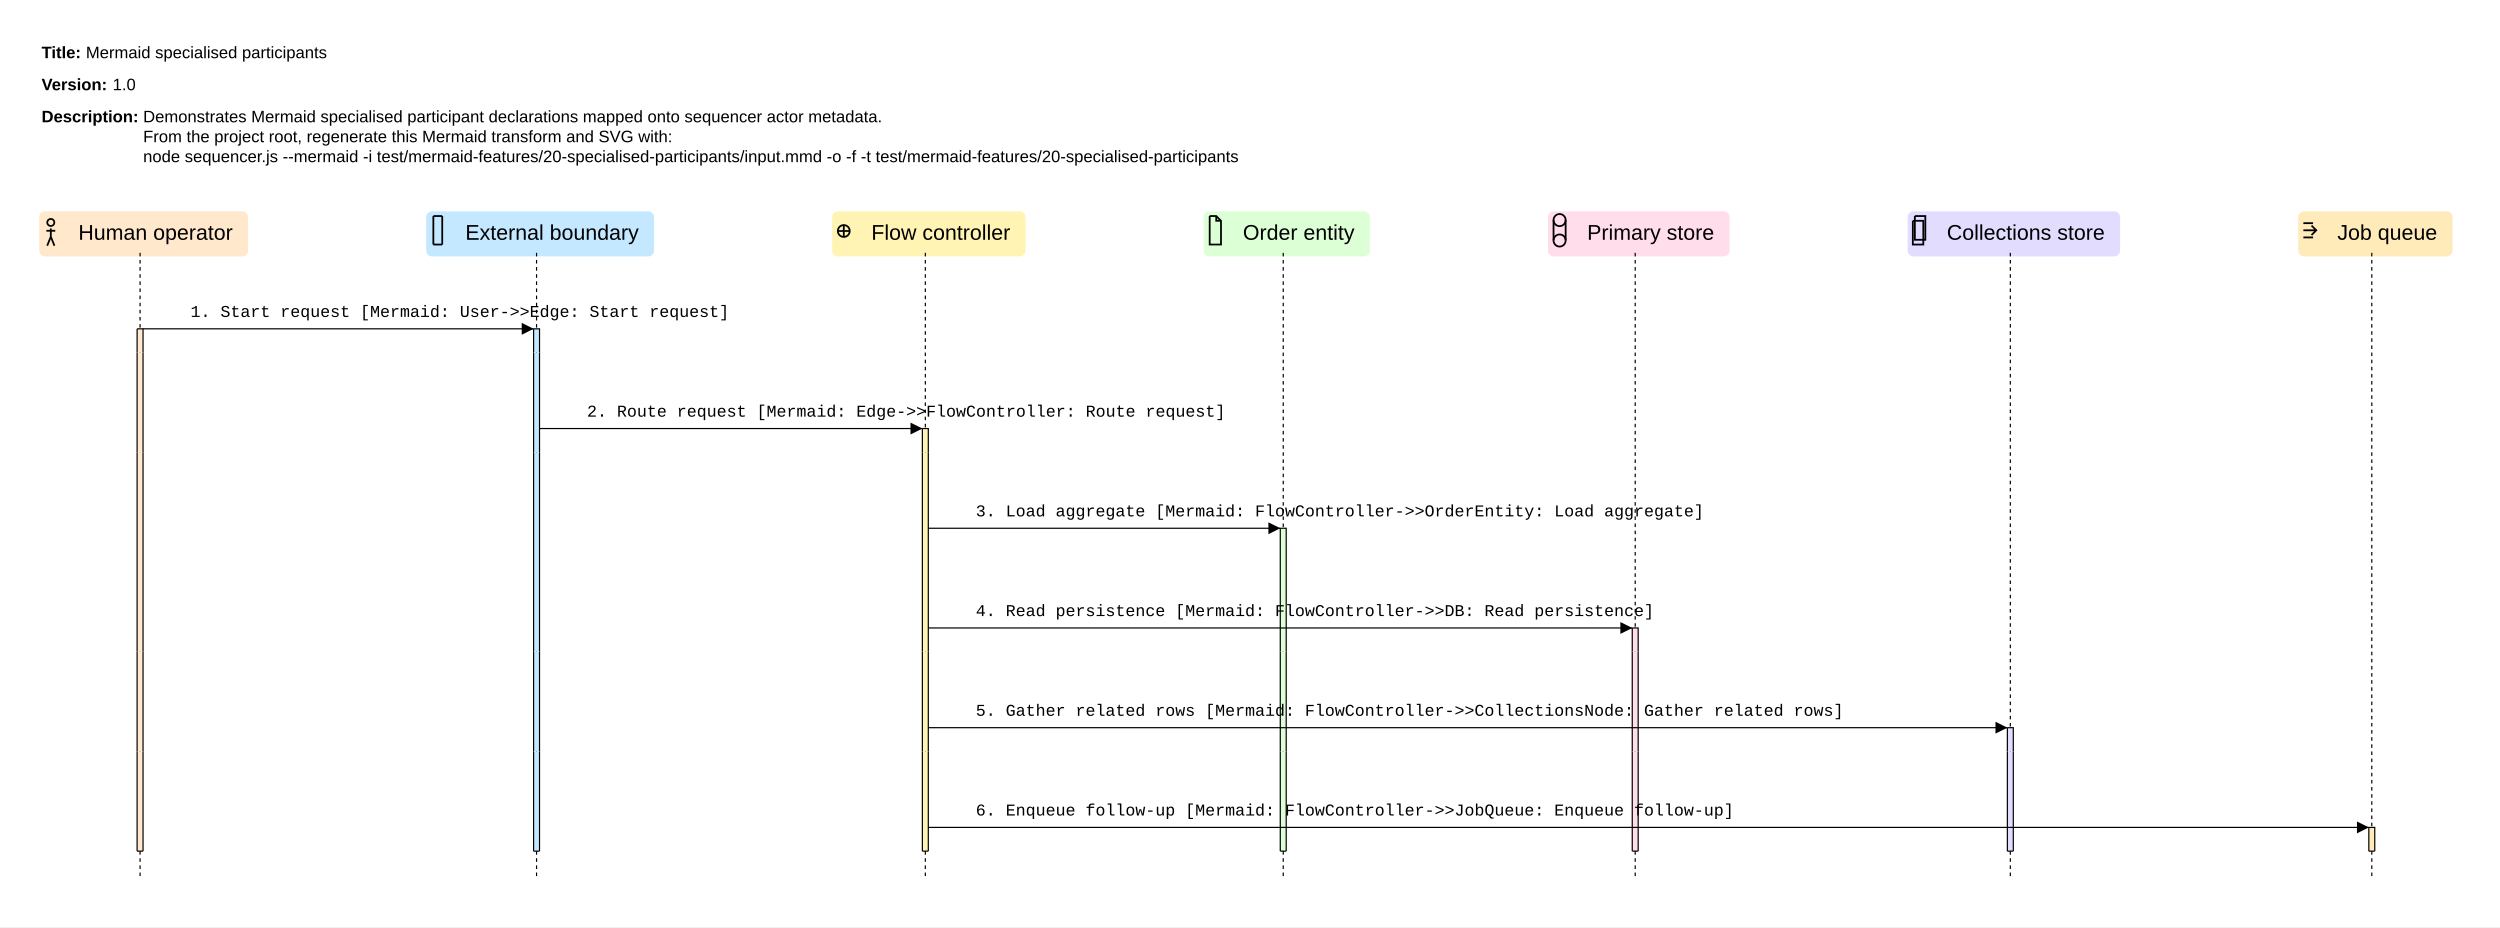
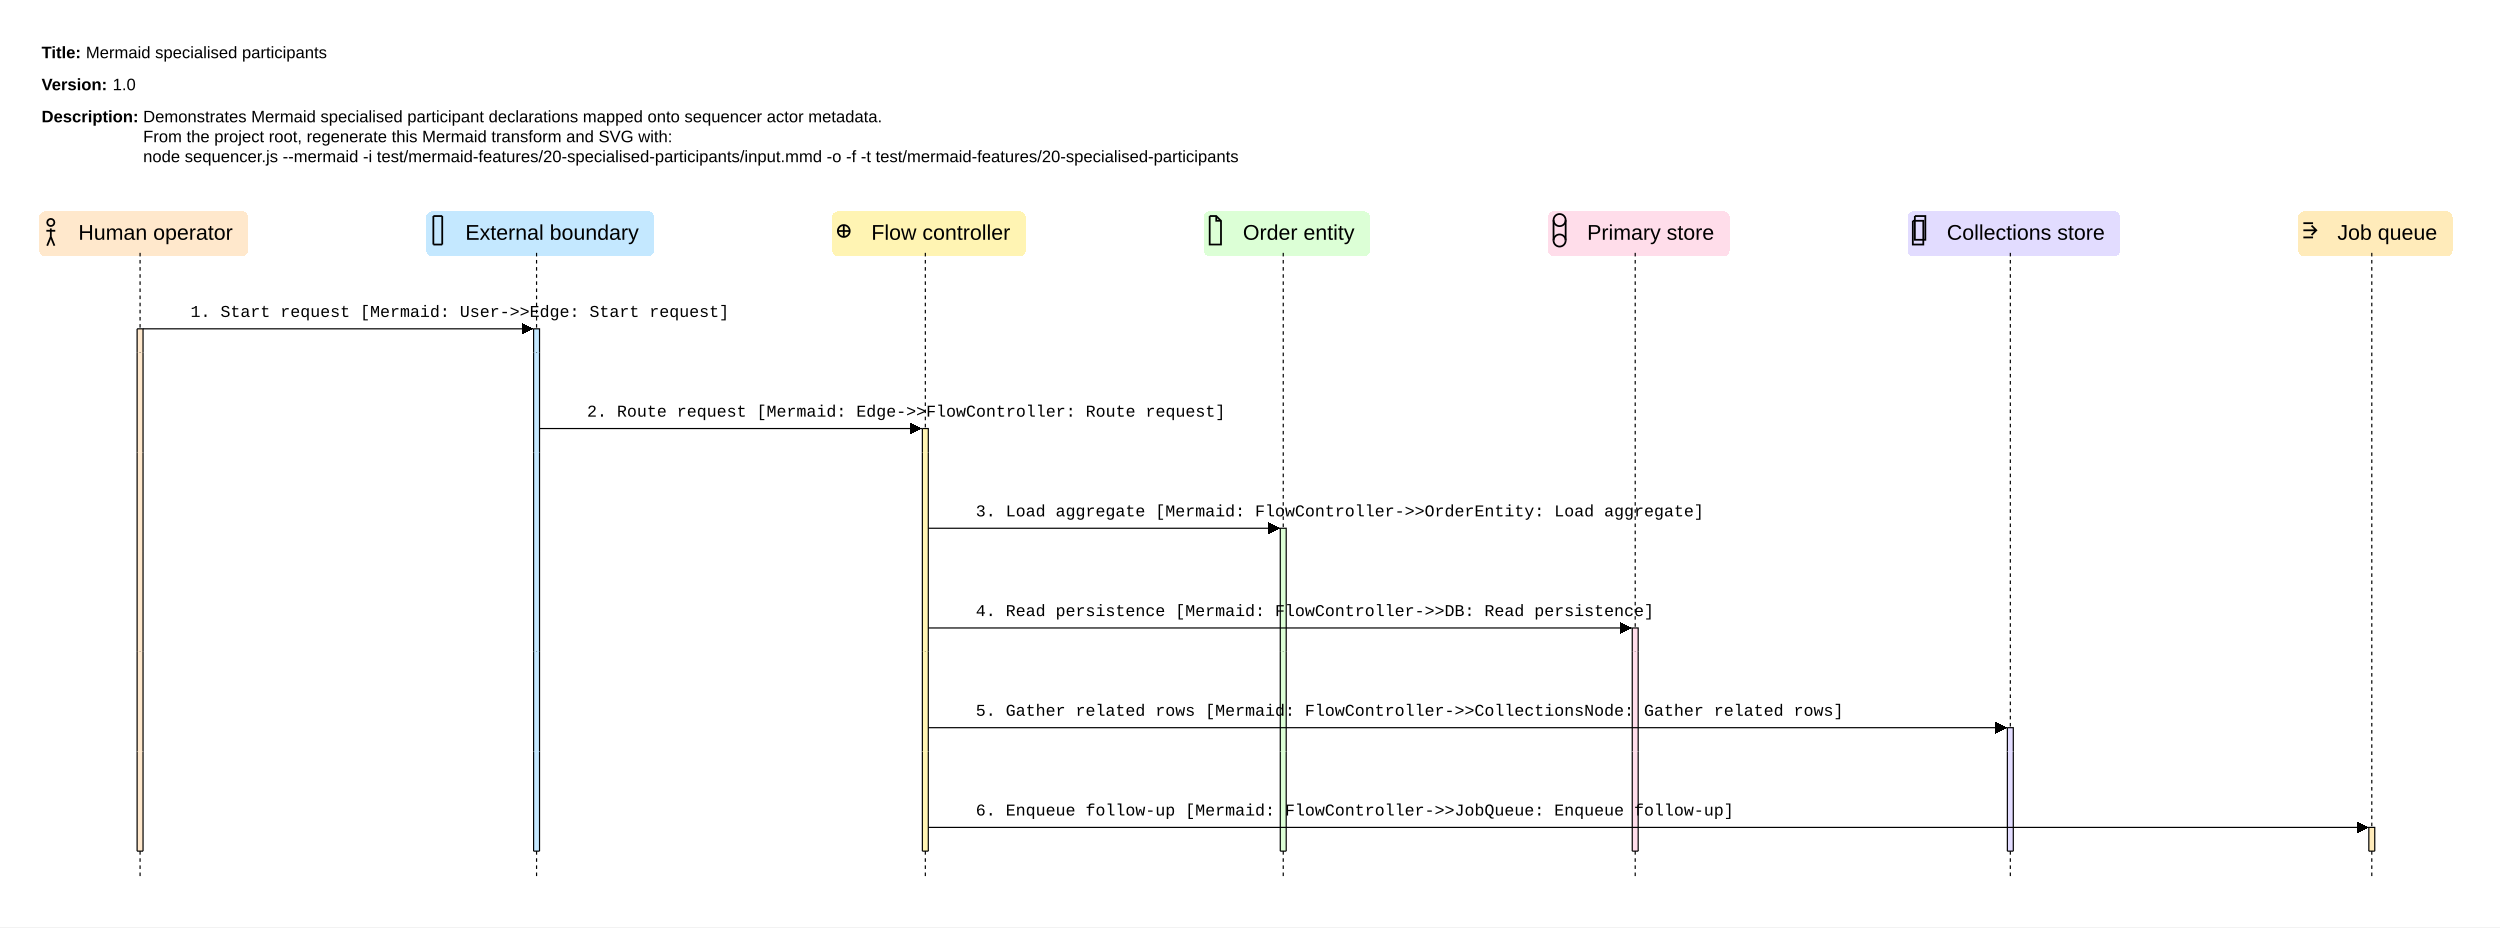
<svg xmlns="http://www.w3.org/2000/svg" width="2106" height="781" viewBox="0 0 2106 781">
  <rect width="100%" height="100%" fill="white" />
-   <path d="M 0 0 L 0 771 L 2096 771 L 2096 0 L 0 0" fill="rgb(255, 255, 255)" stroke="none" />
-   <path d="M 30 30 L 30 57 L 282 57 L 282 30 L 30 30" fill="rgba(0,0,0,0)" stroke="none" />
+   <path d="M 0 0 L 0 771 L 2096 771 L 2096 0 L 0 0" fill="rgb(255, 255, 255)" stroke="none" shape-rendering="crispEdges" />
+   <path d="M 30 30 L 30 57 L 282 57 L 282 30 L 30 30" fill="rgba(0,0,0,0)" stroke="none" shape-rendering="crispEdges" />
  <text x="35" y="49" fill="rgb(0,0,0)" font-family="Liberation Sans, Arial, Helvetica, sans-serif" font-size="14" xml:space="preserve" font-weight="bold" dominant-baseline="auto">Title:</text>
  <text x="68.44" y="49" fill="rgb(0,0,0)" font-family="Liberation Sans, Arial, Helvetica, sans-serif" font-size="14" xml:space="preserve" dominant-baseline="auto"> </text>
  <text x="72.33" y="49" fill="rgb(0,0,0)" font-family="Liberation Sans, Arial, Helvetica, sans-serif" font-size="14" xml:space="preserve" dominant-baseline="auto">Mermaid specialised participants</text>
-   <path d="M 30 57 L 30 84 L 120 84 L 120 57 L 30 57" fill="rgba(0,0,0,0)" stroke="none" />
+   <path d="M 30 57 L 30 84 L 120 84 L 120 57 L 30 57" fill="rgba(0,0,0,0)" stroke="none" shape-rendering="crispEdges" />
  <text x="35" y="76" fill="rgb(0,0,0)" font-family="Liberation Sans, Arial, Helvetica, sans-serif" font-size="14" xml:space="preserve" font-weight="bold" dominant-baseline="auto">Version:</text>
  <text x="91.01" y="76" fill="rgb(0,0,0)" font-family="Liberation Sans, Arial, Helvetica, sans-serif" font-size="14" xml:space="preserve" dominant-baseline="auto"> </text>
  <text x="94.9" y="76" fill="rgb(0,0,0)" font-family="Liberation Sans, Arial, Helvetica, sans-serif" font-size="14" xml:space="preserve" dominant-baseline="auto">1.0</text>
-   <path d="M 30 84 L 30 145 L 1050 145 L 1050 84 L 30 84" fill="rgba(0,0,0,0)" stroke="none" />
+   <path d="M 30 84 L 30 145 L 1050 145 L 1050 84 L 30 84" fill="rgba(0,0,0,0)" stroke="none" shape-rendering="crispEdges" />
  <text x="35" y="103" fill="rgb(0,0,0)" font-family="Liberation Sans, Arial, Helvetica, sans-serif" font-size="14" xml:space="preserve" font-weight="bold" dominant-baseline="auto">Description:</text>
  <text x="116.68" y="103" fill="rgb(0,0,0)" font-family="Liberation Sans, Arial, Helvetica, sans-serif" font-size="14" xml:space="preserve" dominant-baseline="auto"> </text>
  <text x="120.57" y="103" fill="rgb(0,0,0)" font-family="Liberation Sans, Arial, Helvetica, sans-serif" font-size="14" xml:space="preserve" dominant-baseline="auto">Demonstrates Mermaid specialised participant declarations mapped onto sequencer actor metadata.</text>
  <text x="120.57" y="119.8" fill="rgb(0,0,0)" font-family="Liberation Sans, Arial, Helvetica, sans-serif" font-size="14" xml:space="preserve" dominant-baseline="auto">From the project root, regenerate this Mermaid transform and SVG with:</text>
  <text x="120.57" y="136.6" fill="rgb(0,0,0)" font-family="Liberation Sans, Arial, Helvetica, sans-serif" font-size="14" xml:space="preserve" dominant-baseline="auto">node sequencer.js --mermaid -i test/mermaid-features/20-specialised-participants/input.mmd -o -f -t test/mermaid-features/20-specialised-participants</text>
-   <path d="M 33 183 L 33 211 L 33 211 A 5 5 0 0 0 38 216 L 204 216 L 204 216 A 5 5 0 0 0 209 211 L 209 183 L 209 183 A 5 5 0 0 0 204 178 L 38 178 L 38 178 A 5 5 0 0 0 33 183" fill="rgb(255,232,204)" stroke="none" />
+   <path d="M 33 183 L 33 211 L 33 211 A 5 5 0 0 0 38 216 L 204 216 L 204 216 A 5 5 0 0 0 209 211 L 209 183 L 209 183 A 5 5 0 0 0 204 178 L 38 178 L 38 178 A 5 5 0 0 0 33 183" fill="rgb(255,232,204)" stroke="none" shape-rendering="crispEdges" />
  <path d="M 45.8 187.4 A 3 3 0 0 1 39.8 187.4 A 3 3 0 0 1 45.8 187.4 M 42.8 192.4 L 42.8 199.4 M 39.06 194.4 L 46.54 194.4 M 42.8 199.4 L 39.74 207 M 42.8 199.4 L 45.86 207" fill="none" stroke="rgb(0, 0, 0)" stroke-width="1.5" />
-   <path d="M 57 180 L 57 208 L 57 208 A 5 5 0 0 0 62 213 L 201 213 L 201 213 A 5 5 0 0 0 206 208 L 206 180 L 206 180 A 5 5 0 0 0 201 175 L 62 175 L 62 175 A 5 5 0 0 0 57 180" fill="rgba(0,0,0,0)" stroke="none" />
+   <path d="M 57 180 L 57 208 L 57 208 A 5 5 0 0 0 62 213 L 201 213 L 201 213 A 5 5 0 0 0 206 208 L 206 180 L 206 180 A 5 5 0 0 0 201 175 L 62 175 L 62 175 A 5 5 0 0 0 57 180" fill="rgba(0,0,0,0)" stroke="none" shape-rendering="crispEdges" />
  <text x="66" y="202" fill="rgb(0,0,0)" font-family="Liberation Sans, Arial, Helvetica, sans-serif" font-size="18" xml:space="preserve" dominant-baseline="auto">Human operator</text>
-   <path d="M 359 183 L 359 211 L 359 211 A 5 5 0 0 0 364 216 L 546 216 L 546 216 A 5 5 0 0 0 551 211 L 551 183 L 551 183 A 5 5 0 0 0 546 178 L 364 178 L 364 178 A 5 5 0 0 0 359 183" fill="rgb(196,232,255)" stroke="none" />
+   <path d="M 359 183 L 359 211 L 359 211 A 5 5 0 0 0 364 216 L 546 216 L 546 216 A 5 5 0 0 0 551 211 L 551 183 L 551 183 A 5 5 0 0 0 546 178 L 364 178 L 364 178 A 5 5 0 0 0 359 183" fill="rgb(196,232,255)" stroke="none" shape-rendering="crispEdges" />
  <path d="M 365.06 182 L 365.06 206 M 372.54 182 L 372.54 206 M 365.06 182 L 372.54 182 M 365.06 206 L 372.54 206" fill="none" stroke="rgb(0, 0, 0)" stroke-width="1.5" />
-   <path d="M 383 180 L 383 208 L 383 208 A 5 5 0 0 0 388 213 L 543 213 L 543 213 A 5 5 0 0 0 548 208 L 548 180 L 548 180 A 5 5 0 0 0 543 175 L 388 175 L 388 175 A 5 5 0 0 0 383 180" fill="rgba(0,0,0,0)" stroke="none" />
+   <path d="M 383 180 L 383 208 L 383 208 A 5 5 0 0 0 388 213 L 543 213 L 543 213 A 5 5 0 0 0 548 208 L 548 180 L 548 180 A 5 5 0 0 0 543 175 L 388 175 L 388 175 A 5 5 0 0 0 383 180" fill="rgba(0,0,0,0)" stroke="none" shape-rendering="crispEdges" />
  <text x="392" y="202" fill="rgb(0,0,0)" font-family="Liberation Sans, Arial, Helvetica, sans-serif" font-size="18" xml:space="preserve" dominant-baseline="auto">External boundary</text>
-   <path d="M 701 183 L 701 211 L 701 211 A 5 5 0 0 0 706 216 L 859 216 L 859 216 A 5 5 0 0 0 864 211 L 864 183 L 864 183 A 5 5 0 0 0 859 178 L 706 178 L 706 178 A 5 5 0 0 0 701 183" fill="rgb(255,244,179)" stroke="none" />
+   <path d="M 701 183 L 701 211 L 701 211 A 5 5 0 0 0 706 216 L 859 216 L 859 216 A 5 5 0 0 0 864 211 L 864 183 L 864 183 A 5 5 0 0 0 859 178 L 706 178 L 706 178 A 5 5 0 0 0 701 183" fill="rgb(255,244,179)" stroke="none" shape-rendering="crispEdges" />
  <path d="M 715.8 194.6 A 5 5 0 0 1 705.8 194.6 A 5 5 0 0 1 715.8 194.6 M 705.8 194.6 L 715.8 194.6 M 710.8 189.6 L 710.8 199.6" fill="none" stroke="rgb(0, 0, 0)" stroke-width="1.5" />
-   <path d="M 725 180 L 725 208 L 725 208 A 5 5 0 0 0 730 213 L 856 213 L 856 213 A 5 5 0 0 0 861 208 L 861 180 L 861 180 A 5 5 0 0 0 856 175 L 730 175 L 730 175 A 5 5 0 0 0 725 180" fill="rgba(0,0,0,0)" stroke="none" />
+   <path d="M 725 180 L 725 208 L 725 208 A 5 5 0 0 0 730 213 L 856 213 L 856 213 A 5 5 0 0 0 861 208 L 861 180 L 861 180 A 5 5 0 0 0 856 175 L 730 175 L 730 175 A 5 5 0 0 0 725 180" fill="rgba(0,0,0,0)" stroke="none" shape-rendering="crispEdges" />
  <text x="734" y="202" fill="rgb(0,0,0)" font-family="Liberation Sans, Arial, Helvetica, sans-serif" font-size="18" xml:space="preserve" dominant-baseline="auto">Flow controller</text>
-   <path d="M 1014 183 L 1014 211 L 1014 211 A 5 5 0 0 0 1019 216 L 1149 216 L 1149 216 A 5 5 0 0 0 1154 211 L 1154 183 L 1154 183 A 5 5 0 0 0 1149 178 L 1019 178 L 1019 178 A 5 5 0 0 0 1014 183" fill="rgb(220,255,214)" stroke="none" />
+   <path d="M 1014 183 L 1014 211 L 1014 211 A 5 5 0 0 0 1019 216 L 1149 216 L 1149 216 A 5 5 0 0 0 1154 211 L 1154 183 L 1154 183 A 5 5 0 0 0 1149 178 L 1019 178 L 1019 178 A 5 5 0 0 0 1014 183" fill="rgb(220,255,214)" stroke="none" shape-rendering="crispEdges" />
  <path d="M 1019.04 182 L 1024.56 182 L 1028.56 186 L 1028.56 206 L 1019.04 206 L 1019.04 182 M 1024.56 182 L 1024.56 186 L 1028.56 186" fill="none" stroke="rgb(0, 0, 0)" stroke-width="1.5" />
-   <path d="M 1038 180 L 1038 208 L 1038 208 A 5 5 0 0 0 1043 213 L 1146 213 L 1146 213 A 5 5 0 0 0 1151 208 L 1151 180 L 1151 180 A 5 5 0 0 0 1146 175 L 1043 175 L 1043 175 A 5 5 0 0 0 1038 180" fill="rgba(0,0,0,0)" stroke="none" />
+   <path d="M 1038 180 L 1038 208 L 1038 208 A 5 5 0 0 0 1043 213 L 1146 213 L 1146 213 A 5 5 0 0 0 1151 208 L 1151 180 L 1151 180 A 5 5 0 0 0 1146 175 L 1043 175 L 1043 175 A 5 5 0 0 0 1038 180" fill="rgba(0,0,0,0)" stroke="none" shape-rendering="crispEdges" />
  <text x="1047" y="202" fill="rgb(0,0,0)" font-family="Liberation Sans, Arial, Helvetica, sans-serif" font-size="18" xml:space="preserve" dominant-baseline="auto">Order entity</text>
-   <path d="M 1304 183 L 1304 211 L 1304 211 A 5 5 0 0 0 1309 216 L 1452 216 L 1452 216 A 5 5 0 0 0 1457 211 L 1457 183 L 1457 183 A 5 5 0 0 0 1452 178 L 1309 178 L 1309 178 A 5 5 0 0 0 1304 183" fill="rgb(255,221,234)" stroke="none" />
+   <path d="M 1304 183 L 1304 211 L 1304 211 A 5 5 0 0 0 1309 216 L 1452 216 L 1452 216 A 5 5 0 0 0 1457 211 L 1457 183 L 1457 183 A 5 5 0 0 0 1452 178 L 1309 178 L 1309 178 A 5 5 0 0 0 1304 183" fill="rgb(255,221,234)" stroke="none" shape-rendering="crispEdges" />
  <path d="M 1308.7 185.4 L 1308.7 202.6 M 1318.9 185.4 L 1318.9 202.6" fill="none" stroke="rgb(0, 0, 0)" stroke-width="1.5" />
  <path d="M 1308.7 185.4 A 5.1 5.1 0 0 1 1318.9 185.4" fill="none" stroke="rgb(0, 0, 0)" stroke-width="1.5" />
  <path d="M 1318.9 185.4 A 5.1 5.1 0 0 1 1308.7 185.4" fill="none" stroke="rgb(0, 0, 0)" stroke-width="1.5" />
  <path d="M 1318.9 202.6 A 5.1 5.1 0 0 1 1308.7 202.6" fill="none" stroke="rgb(0, 0, 0)" stroke-width="1.5" />
  <path d="M 1308.7 202.6 A 5.1 5.1 0 0 1 1318.9 202.6" fill="none" stroke="rgb(0, 0, 0)" stroke-width="1.5" />
-   <path d="M 1328 180 L 1328 208 L 1328 208 A 5 5 0 0 0 1333 213 L 1449 213 L 1449 213 A 5 5 0 0 0 1454 208 L 1454 180 L 1454 180 A 5 5 0 0 0 1449 175 L 1333 175 L 1333 175 A 5 5 0 0 0 1328 180" fill="rgba(0,0,0,0)" stroke="none" />
+   <path d="M 1328 180 L 1328 208 L 1328 208 A 5 5 0 0 0 1333 213 L 1449 213 L 1449 213 A 5 5 0 0 0 1454 208 L 1454 180 L 1454 180 A 5 5 0 0 0 1449 175 L 1333 175 L 1333 175 A 5 5 0 0 0 1328 180" fill="rgba(0,0,0,0)" stroke="none" shape-rendering="crispEdges" />
  <text x="1337" y="202" fill="rgb(0,0,0)" font-family="Liberation Sans, Arial, Helvetica, sans-serif" font-size="18" xml:space="preserve" dominant-baseline="auto">Primary store</text>
-   <path d="M 1607 183 L 1607 211 L 1607 211 A 5 5 0 0 0 1612 216 L 1781 216 L 1781 216 A 5 5 0 0 0 1786 211 L 1786 183 L 1786 183 A 5 5 0 0 0 1781 178 L 1612 178 L 1612 178 A 5 5 0 0 0 1607 183" fill="rgb(226,220,255)" stroke="none" />
+   <path d="M 1607 183 L 1607 211 L 1607 211 A 5 5 0 0 0 1612 216 L 1781 216 L 1781 216 A 5 5 0 0 0 1786 211 L 1786 183 L 1786 183 A 5 5 0 0 0 1781 178 L 1612 178 L 1612 178 A 5 5 0 0 0 1607 183" fill="rgb(226,220,255)" stroke="none" shape-rendering="crispEdges" />
  <path d="M 1613.06 182 L 1613.06 202 L 1621.9 202 L 1621.9 182 L 1613.06 182" fill="none" stroke="rgb(0, 0, 0)" stroke-width="1.5" />
  <path d="M 1611.36 186 L 1611.36 206 L 1620.2 206 L 1620.2 186 L 1611.36 186" fill="none" stroke="rgb(0, 0, 0)" stroke-width="1.5" />
-   <path d="M 1631 180 L 1631 208 L 1631 208 A 5 5 0 0 0 1636 213 L 1778 213 L 1778 213 A 5 5 0 0 0 1783 208 L 1783 180 L 1783 180 A 5 5 0 0 0 1778 175 L 1636 175 L 1636 175 A 5 5 0 0 0 1631 180" fill="rgba(0,0,0,0)" stroke="none" />
+   <path d="M 1631 180 L 1631 208 L 1631 208 A 5 5 0 0 0 1636 213 L 1778 213 L 1778 213 A 5 5 0 0 0 1783 208 L 1783 180 L 1783 180 A 5 5 0 0 0 1778 175 L 1636 175 L 1636 175 A 5 5 0 0 0 1631 180" fill="rgba(0,0,0,0)" stroke="none" shape-rendering="crispEdges" />
  <text x="1640" y="202" fill="rgb(0,0,0)" font-family="Liberation Sans, Arial, Helvetica, sans-serif" font-size="18" xml:space="preserve" dominant-baseline="auto">Collections store</text>
-   <path d="M 1936 183 L 1936 211 L 1936 211 A 5 5 0 0 0 1941 216 L 2061 216 L 2061 216 A 5 5 0 0 0 2066 211 L 2066 183 L 2066 183 A 5 5 0 0 0 2061 178 L 1941 178 L 1941 178 A 5 5 0 0 0 1936 183" fill="rgb(255,235,186)" stroke="none" />
+   <path d="M 1936 183 L 1936 211 L 1936 211 A 5 5 0 0 0 1941 216 L 2061 216 L 2061 216 A 5 5 0 0 0 2066 211 L 2066 183 L 2066 183 A 5 5 0 0 0 2061 178 L 1941 178 L 1941 178 A 5 5 0 0 0 1936 183" fill="rgb(255,235,186)" stroke="none" shape-rendering="crispEdges" />
  <path d="M 1940.36 188 L 1948.52 188 M 1940.36 194 L 1948.52 194 M 1940.36 200 L 1948.52 200 M 1945.24 194 L 1951.24 194 M 1947.24 190 L 1951.24 194 L 1947.24 198" fill="none" stroke="rgb(0, 0, 0)" stroke-width="1.5" />
-   <path d="M 1960 180 L 1960 208 L 1960 208 A 5 5 0 0 0 1965 213 L 2058 213 L 2058 213 A 5 5 0 0 0 2063 208 L 2063 180 L 2063 180 A 5 5 0 0 0 2058 175 L 1965 175 L 1965 175 A 5 5 0 0 0 1960 180" fill="rgba(0,0,0,0)" stroke="none" />
+   <path d="M 1960 180 L 1960 208 L 1960 208 A 5 5 0 0 0 1965 213 L 2058 213 L 2058 213 A 5 5 0 0 0 2063 208 L 2063 180 L 2063 180 A 5 5 0 0 0 2058 175 L 1965 175 L 1965 175 A 5 5 0 0 0 1960 180" fill="rgba(0,0,0,0)" stroke="none" shape-rendering="crispEdges" />
  <text x="1969" y="202" fill="rgb(0,0,0)" font-family="Liberation Sans, Arial, Helvetica, sans-serif" font-size="18" xml:space="preserve" dominant-baseline="auto">Job queue</text>
  <path d="M 118 213 L 118 297" fill="none" stroke="rgb(0,0,0)" stroke-width="1" stroke-dasharray="3,3" />
-   <path d="M 115.5 277 L 115.5 297 L 120.5 297 L 120.5 277 L 115.5 277" fill="rgb(255,232,204)" stroke="none" />
+   <path d="M 115.5 277 L 115.5 297 L 120.5 297 L 120.5 277 L 115.5 277" fill="rgb(255,232,204)" stroke="none" shape-rendering="crispEdges" />
  <path d="M 115.5 277 L 115.5 297 M 120.5 297 L 120.5 277 L 115.5 277" fill="none" stroke="rgb(0, 0, 0)" stroke-width="1" />
  <path d="M 452 213 L 452 297" fill="none" stroke="rgb(0,0,0)" stroke-width="1" stroke-dasharray="3,3" />
-   <path d="M 449.5 277 L 449.5 297 L 454.5 297 L 454.5 277 L 449.5 277" fill="rgb(196,232,255)" stroke="none" />
+   <path d="M 449.5 277 L 449.5 297 L 454.5 297 L 454.5 277 L 449.5 277" fill="rgb(196,232,255)" stroke="none" shape-rendering="crispEdges" />
  <path d="M 449.5 277 L 449.5 297 M 454.5 297 L 454.5 277 L 449.5 277" fill="none" stroke="rgb(0, 0, 0)" stroke-width="1" />
  <path d="M 779.5 213 L 779.5 297" fill="none" stroke="rgb(0,0,0)" stroke-width="1" stroke-dasharray="3,3" />
  <path d="M 1081 213 L 1081 297" fill="none" stroke="rgb(0,0,0)" stroke-width="1" stroke-dasharray="3,3" />
  <path d="M 1377.5 213 L 1377.5 297" fill="none" stroke="rgb(0,0,0)" stroke-width="1" stroke-dasharray="3,3" />
  <path d="M 1693.5 213 L 1693.5 297" fill="none" stroke="rgb(0,0,0)" stroke-width="1" stroke-dasharray="3,3" />
  <path d="M 1998 213 L 1998 297" fill="none" stroke="rgb(0,0,0)" stroke-width="1" stroke-dasharray="3,3" />
  <text x="160.5" y="267" fill="rgb(0,0,0)" font-family="Liberation Mono, Courier New, Courier, monospace" font-size="14" xml:space="preserve" dominant-baseline="auto">1. Start request [Mermaid: User-&gt;&gt;Edge: Start request]</text>
  <path d="M 120.5 277 L 449.5 277" fill="none" stroke="rgb(0, 0, 0)" stroke-width="1" />
-   <path d="M 439.5 272 L 439.5 282 L 449.5 277" fill="rgb(0, 0, 0)" stroke="none" />
+   <path d="M 439.5 272 L 439.5 282 L 449.5 277" fill="rgb(0, 0, 0)" stroke="none" shape-rendering="crispEdges" />
  <path d="M 118 297 L 118 381" fill="none" stroke="rgb(0,0,0)" stroke-width="1" stroke-dasharray="3,3" />
-   <path d="M 115.5 297 L 115.5 381 L 120.5 381 L 120.5 297 L 115.5 297" fill="rgb(255,232,204)" stroke="none" />
+   <path d="M 115.5 297 L 115.5 381 L 120.5 381 L 120.5 297 L 115.5 297" fill="rgb(255,232,204)" stroke="none" shape-rendering="crispEdges" />
  <path d="M 115.5 297 L 115.5 381 M 120.5 381 L 120.5 297 M 115.5 297" fill="none" stroke="rgb(0, 0, 0)" stroke-width="1" />
  <path d="M 452 297 L 452 381" fill="none" stroke="rgb(0,0,0)" stroke-width="1" stroke-dasharray="3,3" />
-   <path d="M 449.5 297 L 449.5 381 L 454.5 381 L 454.5 297 L 449.5 297" fill="rgb(196,232,255)" stroke="none" />
+   <path d="M 449.5 297 L 449.5 381 L 454.5 381 L 454.5 297 L 449.5 297" fill="rgb(196,232,255)" stroke="none" shape-rendering="crispEdges" />
  <path d="M 449.5 297 L 449.5 381 M 454.5 381 L 454.5 297 M 449.5 297" fill="none" stroke="rgb(0, 0, 0)" stroke-width="1" />
  <path d="M 779.5 297 L 779.5 381" fill="none" stroke="rgb(0,0,0)" stroke-width="1" stroke-dasharray="3,3" />
-   <path d="M 777 361 L 777 381 L 782 381 L 782 361 L 777 361" fill="rgb(255,244,179)" stroke="none" />
+   <path d="M 777 361 L 777 381 L 782 381 L 782 361 L 777 361" fill="rgb(255,244,179)" stroke="none" shape-rendering="crispEdges" />
  <path d="M 777 361 L 777 381 M 782 381 L 782 361 L 777 361" fill="none" stroke="rgb(0, 0, 0)" stroke-width="1" />
  <path d="M 1081 297 L 1081 381" fill="none" stroke="rgb(0,0,0)" stroke-width="1" stroke-dasharray="3,3" />
  <path d="M 1377.5 297 L 1377.5 381" fill="none" stroke="rgb(0,0,0)" stroke-width="1" stroke-dasharray="3,3" />
  <path d="M 1693.5 297 L 1693.5 381" fill="none" stroke="rgb(0,0,0)" stroke-width="1" stroke-dasharray="3,3" />
  <path d="M 1998 297 L 1998 381" fill="none" stroke="rgb(0,0,0)" stroke-width="1" stroke-dasharray="3,3" />
  <text x="494.5" y="351" fill="rgb(0,0,0)" font-family="Liberation Mono, Courier New, Courier, monospace" font-size="14" xml:space="preserve" dominant-baseline="auto">2. Route request [Mermaid: Edge-&gt;&gt;FlowController: Route request]</text>
  <path d="M 454.5 361 L 777 361" fill="none" stroke="rgb(0, 0, 0)" stroke-width="1" />
-   <path d="M 767 356 L 767 366 L 777 361" fill="rgb(0, 0, 0)" stroke="none" />
+   <path d="M 767 356 L 767 366 L 777 361" fill="rgb(0, 0, 0)" stroke="none" shape-rendering="crispEdges" />
  <path d="M 118 381 L 118 465" fill="none" stroke="rgb(0,0,0)" stroke-width="1" stroke-dasharray="3,3" />
-   <path d="M 115.5 381 L 115.5 465 L 120.5 465 L 120.5 381 L 115.5 381" fill="rgb(255,232,204)" stroke="none" />
+   <path d="M 115.5 381 L 115.5 465 L 120.5 465 L 120.5 381 L 115.5 381" fill="rgb(255,232,204)" stroke="none" shape-rendering="crispEdges" />
  <path d="M 115.5 381 L 115.5 465 M 120.5 465 L 120.5 381 M 115.5 381" fill="none" stroke="rgb(0, 0, 0)" stroke-width="1" />
  <path d="M 452 381 L 452 465" fill="none" stroke="rgb(0,0,0)" stroke-width="1" stroke-dasharray="3,3" />
-   <path d="M 449.5 381 L 449.5 465 L 454.5 465 L 454.5 381 L 449.5 381" fill="rgb(196,232,255)" stroke="none" />
+   <path d="M 449.5 381 L 449.5 465 L 454.5 465 L 454.5 381 L 449.5 381" fill="rgb(196,232,255)" stroke="none" shape-rendering="crispEdges" />
  <path d="M 449.5 381 L 449.5 465 M 454.5 465 L 454.5 381 M 449.5 381" fill="none" stroke="rgb(0, 0, 0)" stroke-width="1" />
  <path d="M 779.5 381 L 779.5 465" fill="none" stroke="rgb(0,0,0)" stroke-width="1" stroke-dasharray="3,3" />
-   <path d="M 777 381 L 777 465 L 782 465 L 782 381 L 777 381" fill="rgb(255,244,179)" stroke="none" />
+   <path d="M 777 381 L 777 465 L 782 465 L 782 381 L 777 381" fill="rgb(255,244,179)" stroke="none" shape-rendering="crispEdges" />
  <path d="M 777 381 L 777 465 M 782 465 L 782 381 M 777 381" fill="none" stroke="rgb(0, 0, 0)" stroke-width="1" />
  <path d="M 1081 381 L 1081 465" fill="none" stroke="rgb(0,0,0)" stroke-width="1" stroke-dasharray="3,3" />
-   <path d="M 1078.5 445 L 1078.5 465 L 1083.5 465 L 1083.5 445 L 1078.5 445" fill="rgb(220,255,214)" stroke="none" />
+   <path d="M 1078.5 445 L 1078.5 465 L 1083.5 465 L 1083.5 445 L 1078.5 445" fill="rgb(220,255,214)" stroke="none" shape-rendering="crispEdges" />
  <path d="M 1078.5 445 L 1078.5 465 M 1083.5 465 L 1083.5 445 L 1078.5 445" fill="none" stroke="rgb(0, 0, 0)" stroke-width="1" />
  <path d="M 1377.5 381 L 1377.5 465" fill="none" stroke="rgb(0,0,0)" stroke-width="1" stroke-dasharray="3,3" />
  <path d="M 1693.5 381 L 1693.5 465" fill="none" stroke="rgb(0,0,0)" stroke-width="1" stroke-dasharray="3,3" />
  <path d="M 1998 381 L 1998 465" fill="none" stroke="rgb(0,0,0)" stroke-width="1" stroke-dasharray="3,3" />
  <text x="822" y="435" fill="rgb(0,0,0)" font-family="Liberation Mono, Courier New, Courier, monospace" font-size="14" xml:space="preserve" dominant-baseline="auto">3. Load aggregate [Mermaid: FlowController-&gt;&gt;OrderEntity: Load aggregate]</text>
  <path d="M 782 445 L 1078.5 445" fill="none" stroke="rgb(0, 0, 0)" stroke-width="1" />
-   <path d="M 1068.5 440 L 1068.5 450 L 1078.5 445" fill="rgb(0, 0, 0)" stroke="none" />
+   <path d="M 1068.5 440 L 1068.5 450 L 1078.5 445" fill="rgb(0, 0, 0)" stroke="none" shape-rendering="crispEdges" />
  <path d="M 118 465 L 118 549" fill="none" stroke="rgb(0,0,0)" stroke-width="1" stroke-dasharray="3,3" />
-   <path d="M 115.5 465 L 115.5 549 L 120.5 549 L 120.5 465 L 115.5 465" fill="rgb(255,232,204)" stroke="none" />
+   <path d="M 115.5 465 L 115.5 549 L 120.5 549 L 120.5 465 L 115.5 465" fill="rgb(255,232,204)" stroke="none" shape-rendering="crispEdges" />
  <path d="M 115.5 465 L 115.5 549 M 120.5 549 L 120.5 465 M 115.5 465" fill="none" stroke="rgb(0, 0, 0)" stroke-width="1" />
  <path d="M 452 465 L 452 549" fill="none" stroke="rgb(0,0,0)" stroke-width="1" stroke-dasharray="3,3" />
-   <path d="M 449.5 465 L 449.5 549 L 454.5 549 L 454.5 465 L 449.5 465" fill="rgb(196,232,255)" stroke="none" />
+   <path d="M 449.5 465 L 449.5 549 L 454.5 549 L 454.5 465 L 449.5 465" fill="rgb(196,232,255)" stroke="none" shape-rendering="crispEdges" />
  <path d="M 449.5 465 L 449.5 549 M 454.5 549 L 454.5 465 M 449.5 465" fill="none" stroke="rgb(0, 0, 0)" stroke-width="1" />
  <path d="M 779.5 465 L 779.5 549" fill="none" stroke="rgb(0,0,0)" stroke-width="1" stroke-dasharray="3,3" />
-   <path d="M 777 465 L 777 549 L 782 549 L 782 465 L 777 465" fill="rgb(255,244,179)" stroke="none" />
+   <path d="M 777 465 L 777 549 L 782 549 L 782 465 L 777 465" fill="rgb(255,244,179)" stroke="none" shape-rendering="crispEdges" />
  <path d="M 777 465 L 777 549 M 782 549 L 782 465 M 777 465" fill="none" stroke="rgb(0, 0, 0)" stroke-width="1" />
  <path d="M 1081 465 L 1081 549" fill="none" stroke="rgb(0,0,0)" stroke-width="1" stroke-dasharray="3,3" />
-   <path d="M 1078.5 465 L 1078.5 549 L 1083.5 549 L 1083.5 465 L 1078.5 465" fill="rgb(220,255,214)" stroke="none" />
+   <path d="M 1078.5 465 L 1078.5 549 L 1083.5 549 L 1083.5 465 L 1078.5 465" fill="rgb(220,255,214)" stroke="none" shape-rendering="crispEdges" />
  <path d="M 1078.5 465 L 1078.5 549 M 1083.5 549 L 1083.5 465 M 1078.5 465" fill="none" stroke="rgb(0, 0, 0)" stroke-width="1" />
  <path d="M 1377.5 465 L 1377.5 549" fill="none" stroke="rgb(0,0,0)" stroke-width="1" stroke-dasharray="3,3" />
-   <path d="M 1375 529 L 1375 549 L 1380 549 L 1380 529 L 1375 529" fill="rgb(255,221,234)" stroke="none" />
+   <path d="M 1375 529 L 1375 549 L 1380 549 L 1380 529 L 1375 529" fill="rgb(255,221,234)" stroke="none" shape-rendering="crispEdges" />
  <path d="M 1375 529 L 1375 549 M 1380 549 L 1380 529 L 1375 529" fill="none" stroke="rgb(0, 0, 0)" stroke-width="1" />
  <path d="M 1693.5 465 L 1693.5 549" fill="none" stroke="rgb(0,0,0)" stroke-width="1" stroke-dasharray="3,3" />
  <path d="M 1998 465 L 1998 549" fill="none" stroke="rgb(0,0,0)" stroke-width="1" stroke-dasharray="3,3" />
  <text x="822" y="519" fill="rgb(0,0,0)" font-family="Liberation Mono, Courier New, Courier, monospace" font-size="14" xml:space="preserve" dominant-baseline="auto">4. Read persistence [Mermaid: FlowController-&gt;&gt;DB: Read persistence]</text>
  <path d="M 782 529 L 1375 529" fill="none" stroke="rgb(0, 0, 0)" stroke-width="1" />
-   <path d="M 1365 524 L 1365 534 L 1375 529" fill="rgb(0, 0, 0)" stroke="none" />
+   <path d="M 1365 524 L 1365 534 L 1375 529" fill="rgb(0, 0, 0)" stroke="none" shape-rendering="crispEdges" />
  <path d="M 118 549 L 118 633" fill="none" stroke="rgb(0,0,0)" stroke-width="1" stroke-dasharray="3,3" />
-   <path d="M 115.5 549 L 115.5 633 L 120.5 633 L 120.5 549 L 115.5 549" fill="rgb(255,232,204)" stroke="none" />
+   <path d="M 115.5 549 L 115.5 633 L 120.5 633 L 120.5 549 L 115.5 549" fill="rgb(255,232,204)" stroke="none" shape-rendering="crispEdges" />
  <path d="M 115.5 549 L 115.5 633 M 120.5 633 L 120.5 549 M 115.5 549" fill="none" stroke="rgb(0, 0, 0)" stroke-width="1" />
  <path d="M 452 549 L 452 633" fill="none" stroke="rgb(0,0,0)" stroke-width="1" stroke-dasharray="3,3" />
-   <path d="M 449.5 549 L 449.5 633 L 454.5 633 L 454.5 549 L 449.5 549" fill="rgb(196,232,255)" stroke="none" />
+   <path d="M 449.5 549 L 449.5 633 L 454.5 633 L 454.5 549 L 449.5 549" fill="rgb(196,232,255)" stroke="none" shape-rendering="crispEdges" />
  <path d="M 449.5 549 L 449.5 633 M 454.5 633 L 454.5 549 M 449.5 549" fill="none" stroke="rgb(0, 0, 0)" stroke-width="1" />
  <path d="M 779.5 549 L 779.5 633" fill="none" stroke="rgb(0,0,0)" stroke-width="1" stroke-dasharray="3,3" />
-   <path d="M 777 549 L 777 633 L 782 633 L 782 549 L 777 549" fill="rgb(255,244,179)" stroke="none" />
+   <path d="M 777 549 L 777 633 L 782 633 L 782 549 L 777 549" fill="rgb(255,244,179)" stroke="none" shape-rendering="crispEdges" />
  <path d="M 777 549 L 777 633 M 782 633 L 782 549 M 777 549" fill="none" stroke="rgb(0, 0, 0)" stroke-width="1" />
  <path d="M 1081 549 L 1081 633" fill="none" stroke="rgb(0,0,0)" stroke-width="1" stroke-dasharray="3,3" />
-   <path d="M 1078.5 549 L 1078.5 633 L 1083.5 633 L 1083.5 549 L 1078.5 549" fill="rgb(220,255,214)" stroke="none" />
+   <path d="M 1078.5 549 L 1078.5 633 L 1083.5 633 L 1083.5 549 L 1078.5 549" fill="rgb(220,255,214)" stroke="none" shape-rendering="crispEdges" />
  <path d="M 1078.5 549 L 1078.5 633 M 1083.5 633 L 1083.5 549 M 1078.5 549" fill="none" stroke="rgb(0, 0, 0)" stroke-width="1" />
  <path d="M 1377.5 549 L 1377.5 633" fill="none" stroke="rgb(0,0,0)" stroke-width="1" stroke-dasharray="3,3" />
-   <path d="M 1375 549 L 1375 633 L 1380 633 L 1380 549 L 1375 549" fill="rgb(255,221,234)" stroke="none" />
+   <path d="M 1375 549 L 1375 633 L 1380 633 L 1380 549 L 1375 549" fill="rgb(255,221,234)" stroke="none" shape-rendering="crispEdges" />
  <path d="M 1375 549 L 1375 633 M 1380 633 L 1380 549 M 1375 549" fill="none" stroke="rgb(0, 0, 0)" stroke-width="1" />
  <path d="M 1693.5 549 L 1693.5 633" fill="none" stroke="rgb(0,0,0)" stroke-width="1" stroke-dasharray="3,3" />
-   <path d="M 1691 613 L 1691 633 L 1696 633 L 1696 613 L 1691 613" fill="rgb(226,220,255)" stroke="none" />
+   <path d="M 1691 613 L 1691 633 L 1696 633 L 1696 613 L 1691 613" fill="rgb(226,220,255)" stroke="none" shape-rendering="crispEdges" />
  <path d="M 1691 613 L 1691 633 M 1696 633 L 1696 613 L 1691 613" fill="none" stroke="rgb(0, 0, 0)" stroke-width="1" />
  <path d="M 1998 549 L 1998 633" fill="none" stroke="rgb(0,0,0)" stroke-width="1" stroke-dasharray="3,3" />
  <text x="822" y="603" fill="rgb(0,0,0)" font-family="Liberation Mono, Courier New, Courier, monospace" font-size="14" xml:space="preserve" dominant-baseline="auto">5. Gather related rows [Mermaid: FlowController-&gt;&gt;CollectionsNode: Gather related rows]</text>
  <path d="M 782 613 L 1691 613" fill="none" stroke="rgb(0, 0, 0)" stroke-width="1" />
-   <path d="M 1681 608 L 1681 618 L 1691 613" fill="rgb(0, 0, 0)" stroke="none" />
+   <path d="M 1681 608 L 1681 618 L 1691 613" fill="rgb(0, 0, 0)" stroke="none" shape-rendering="crispEdges" />
  <path d="M 118 633 L 118 717" fill="none" stroke="rgb(0,0,0)" stroke-width="1" stroke-dasharray="3,3" />
-   <path d="M 115.5 633 L 115.5 717 L 120.5 717 L 120.5 633 L 115.5 633" fill="rgb(255,232,204)" stroke="none" />
+   <path d="M 115.5 633 L 115.5 717 L 120.5 717 L 120.5 633 L 115.5 633" fill="rgb(255,232,204)" stroke="none" shape-rendering="crispEdges" />
  <path d="M 115.5 633 L 115.5 717 M 120.5 717 L 120.5 633 M 115.5 633" fill="none" stroke="rgb(0, 0, 0)" stroke-width="1" />
  <path d="M 452 633 L 452 717" fill="none" stroke="rgb(0,0,0)" stroke-width="1" stroke-dasharray="3,3" />
-   <path d="M 449.5 633 L 449.5 717 L 454.5 717 L 454.5 633 L 449.5 633" fill="rgb(196,232,255)" stroke="none" />
+   <path d="M 449.5 633 L 449.5 717 L 454.5 717 L 454.5 633 L 449.5 633" fill="rgb(196,232,255)" stroke="none" shape-rendering="crispEdges" />
  <path d="M 449.5 633 L 449.5 717 M 454.5 717 L 454.5 633 M 449.5 633" fill="none" stroke="rgb(0, 0, 0)" stroke-width="1" />
  <path d="M 779.5 633 L 779.5 717" fill="none" stroke="rgb(0,0,0)" stroke-width="1" stroke-dasharray="3,3" />
-   <path d="M 777 633 L 777 717 L 782 717 L 782 633 L 777 633" fill="rgb(255,244,179)" stroke="none" />
+   <path d="M 777 633 L 777 717 L 782 717 L 782 633 L 777 633" fill="rgb(255,244,179)" stroke="none" shape-rendering="crispEdges" />
  <path d="M 777 633 L 777 717 M 782 717 L 782 633 M 777 633" fill="none" stroke="rgb(0, 0, 0)" stroke-width="1" />
  <path d="M 1081 633 L 1081 717" fill="none" stroke="rgb(0,0,0)" stroke-width="1" stroke-dasharray="3,3" />
-   <path d="M 1078.5 633 L 1078.5 717 L 1083.5 717 L 1083.5 633 L 1078.5 633" fill="rgb(220,255,214)" stroke="none" />
+   <path d="M 1078.5 633 L 1078.5 717 L 1083.5 717 L 1083.5 633 L 1078.5 633" fill="rgb(220,255,214)" stroke="none" shape-rendering="crispEdges" />
  <path d="M 1078.5 633 L 1078.5 717 M 1083.5 717 L 1083.5 633 M 1078.5 633" fill="none" stroke="rgb(0, 0, 0)" stroke-width="1" />
  <path d="M 1377.5 633 L 1377.5 717" fill="none" stroke="rgb(0,0,0)" stroke-width="1" stroke-dasharray="3,3" />
-   <path d="M 1375 633 L 1375 717 L 1380 717 L 1380 633 L 1375 633" fill="rgb(255,221,234)" stroke="none" />
+   <path d="M 1375 633 L 1375 717 L 1380 717 L 1380 633 L 1375 633" fill="rgb(255,221,234)" stroke="none" shape-rendering="crispEdges" />
  <path d="M 1375 633 L 1375 717 M 1380 717 L 1380 633 M 1375 633" fill="none" stroke="rgb(0, 0, 0)" stroke-width="1" />
  <path d="M 1693.5 633 L 1693.5 717" fill="none" stroke="rgb(0,0,0)" stroke-width="1" stroke-dasharray="3,3" />
-   <path d="M 1691 633 L 1691 717 L 1696 717 L 1696 633 L 1691 633" fill="rgb(226,220,255)" stroke="none" />
+   <path d="M 1691 633 L 1691 717 L 1696 717 L 1696 633 L 1691 633" fill="rgb(226,220,255)" stroke="none" shape-rendering="crispEdges" />
  <path d="M 1691 633 L 1691 717 M 1696 717 L 1696 633 M 1691 633" fill="none" stroke="rgb(0, 0, 0)" stroke-width="1" />
  <path d="M 1998 633 L 1998 717" fill="none" stroke="rgb(0,0,0)" stroke-width="1" stroke-dasharray="3,3" />
-   <path d="M 1995.5 697 L 1995.5 717 L 2000.5 717 L 2000.5 697 L 1995.5 697" fill="rgb(255,235,186)" stroke="none" />
+   <path d="M 1995.5 697 L 1995.5 717 L 2000.5 717 L 2000.5 697 L 1995.5 697" fill="rgb(255,235,186)" stroke="none" shape-rendering="crispEdges" />
  <path d="M 1995.5 697 L 1995.5 717 M 2000.5 717 L 2000.5 697 L 1995.5 697" fill="none" stroke="rgb(0, 0, 0)" stroke-width="1" />
  <text x="822" y="687" fill="rgb(0,0,0)" font-family="Liberation Mono, Courier New, Courier, monospace" font-size="14" xml:space="preserve" dominant-baseline="auto">6. Enqueue follow-up [Mermaid: FlowController-&gt;&gt;JobQueue: Enqueue follow-up]</text>
  <path d="M 782 697 L 1995.5 697" fill="none" stroke="rgb(0, 0, 0)" stroke-width="1" />
-   <path d="M 1985.5 692 L 1985.5 702 L 1995.5 697" fill="rgb(0, 0, 0)" stroke="none" />
+   <path d="M 1985.5 692 L 1985.5 702 L 1995.5 697" fill="rgb(0, 0, 0)" stroke="none" shape-rendering="crispEdges" />
  <path d="M 118 717 L 118 741" fill="none" stroke="rgb(0,0,0)" stroke-width="1" stroke-dasharray="3,3" />
  <path d="M 115.5 717 L 120.5 717" fill="none" stroke="rgb(0, 0, 0)" stroke-width="1" />
  <path d="M 452 717 L 452 741" fill="none" stroke="rgb(0,0,0)" stroke-width="1" stroke-dasharray="3,3" />
  <path d="M 449.5 717 L 454.5 717" fill="none" stroke="rgb(0, 0, 0)" stroke-width="1" />
  <path d="M 779.5 717 L 779.5 741" fill="none" stroke="rgb(0,0,0)" stroke-width="1" stroke-dasharray="3,3" />
  <path d="M 777 717 L 782 717" fill="none" stroke="rgb(0, 0, 0)" stroke-width="1" />
  <path d="M 1081 717 L 1081 741" fill="none" stroke="rgb(0,0,0)" stroke-width="1" stroke-dasharray="3,3" />
  <path d="M 1078.5 717 L 1083.5 717" fill="none" stroke="rgb(0, 0, 0)" stroke-width="1" />
  <path d="M 1377.5 717 L 1377.5 741" fill="none" stroke="rgb(0,0,0)" stroke-width="1" stroke-dasharray="3,3" />
  <path d="M 1375 717 L 1380 717" fill="none" stroke="rgb(0, 0, 0)" stroke-width="1" />
  <path d="M 1693.5 717 L 1693.5 741" fill="none" stroke="rgb(0,0,0)" stroke-width="1" stroke-dasharray="3,3" />
  <path d="M 1691 717 L 1696 717" fill="none" stroke="rgb(0, 0, 0)" stroke-width="1" />
  <path d="M 1998 717 L 1998 741" fill="none" stroke="rgb(0,0,0)" stroke-width="1" stroke-dasharray="3,3" />
  <path d="M 1995.5 717 L 2000.5 717" fill="none" stroke="rgb(0, 0, 0)" stroke-width="1" />
</svg>
